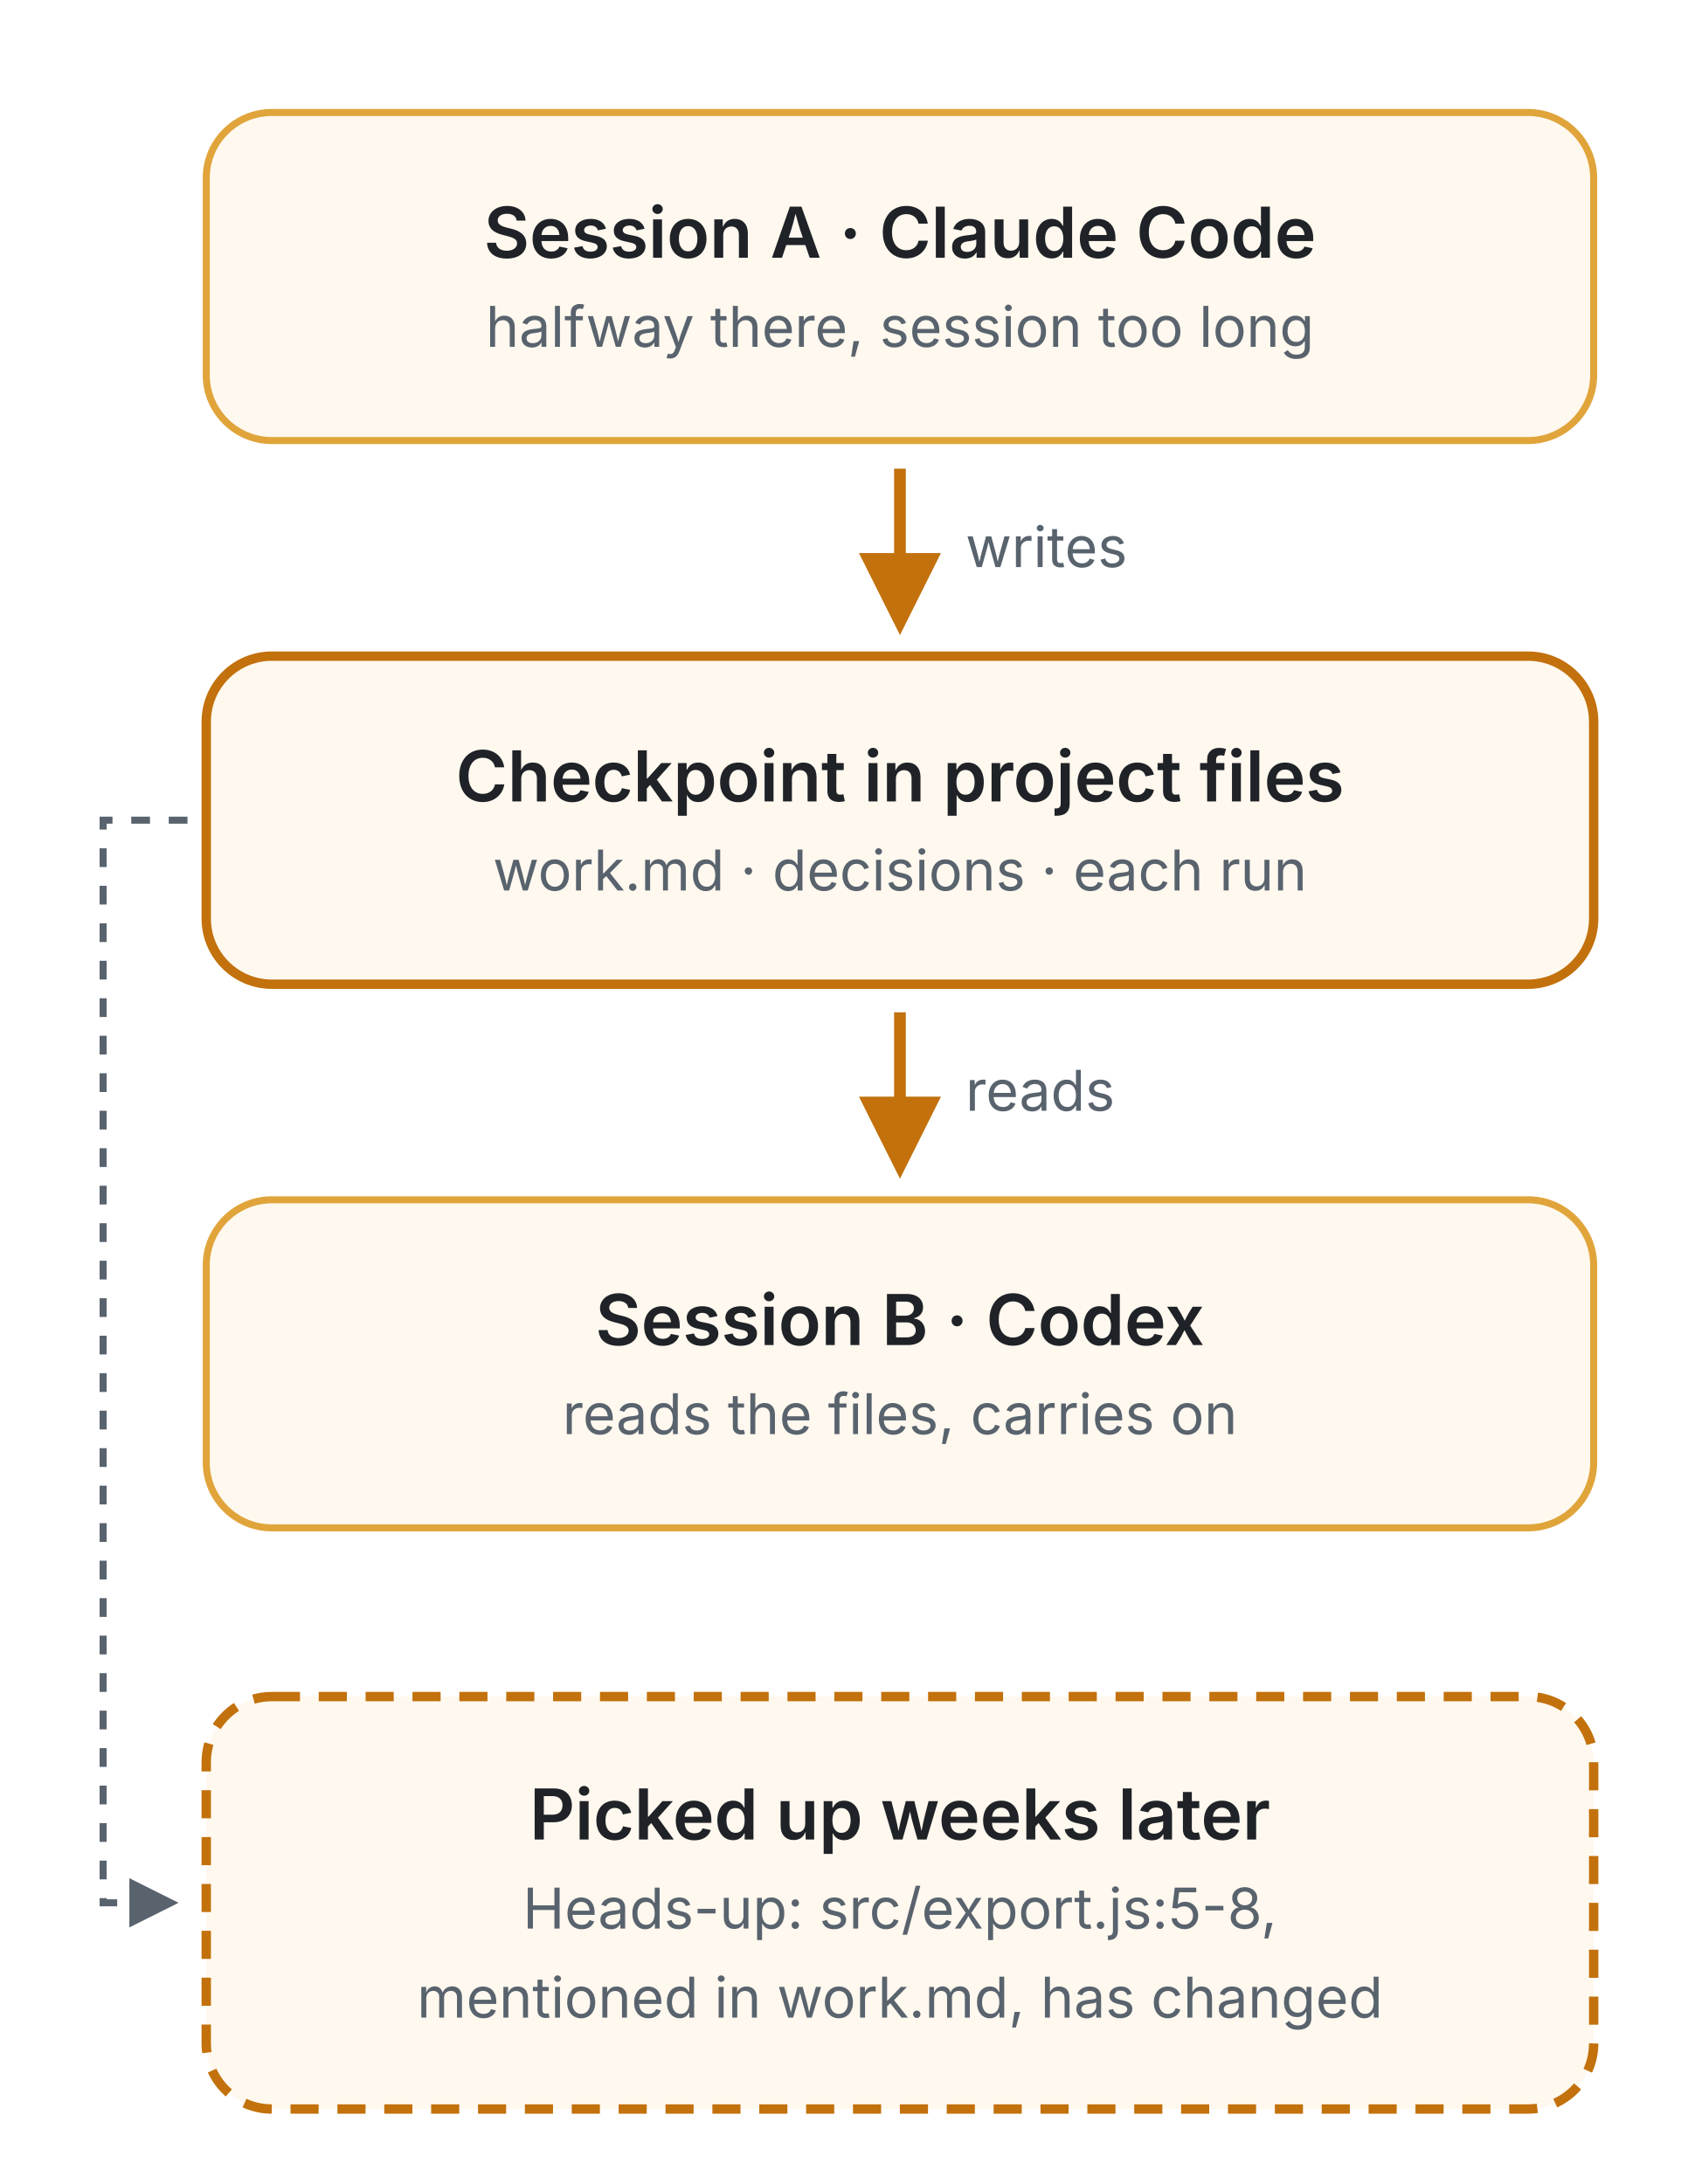
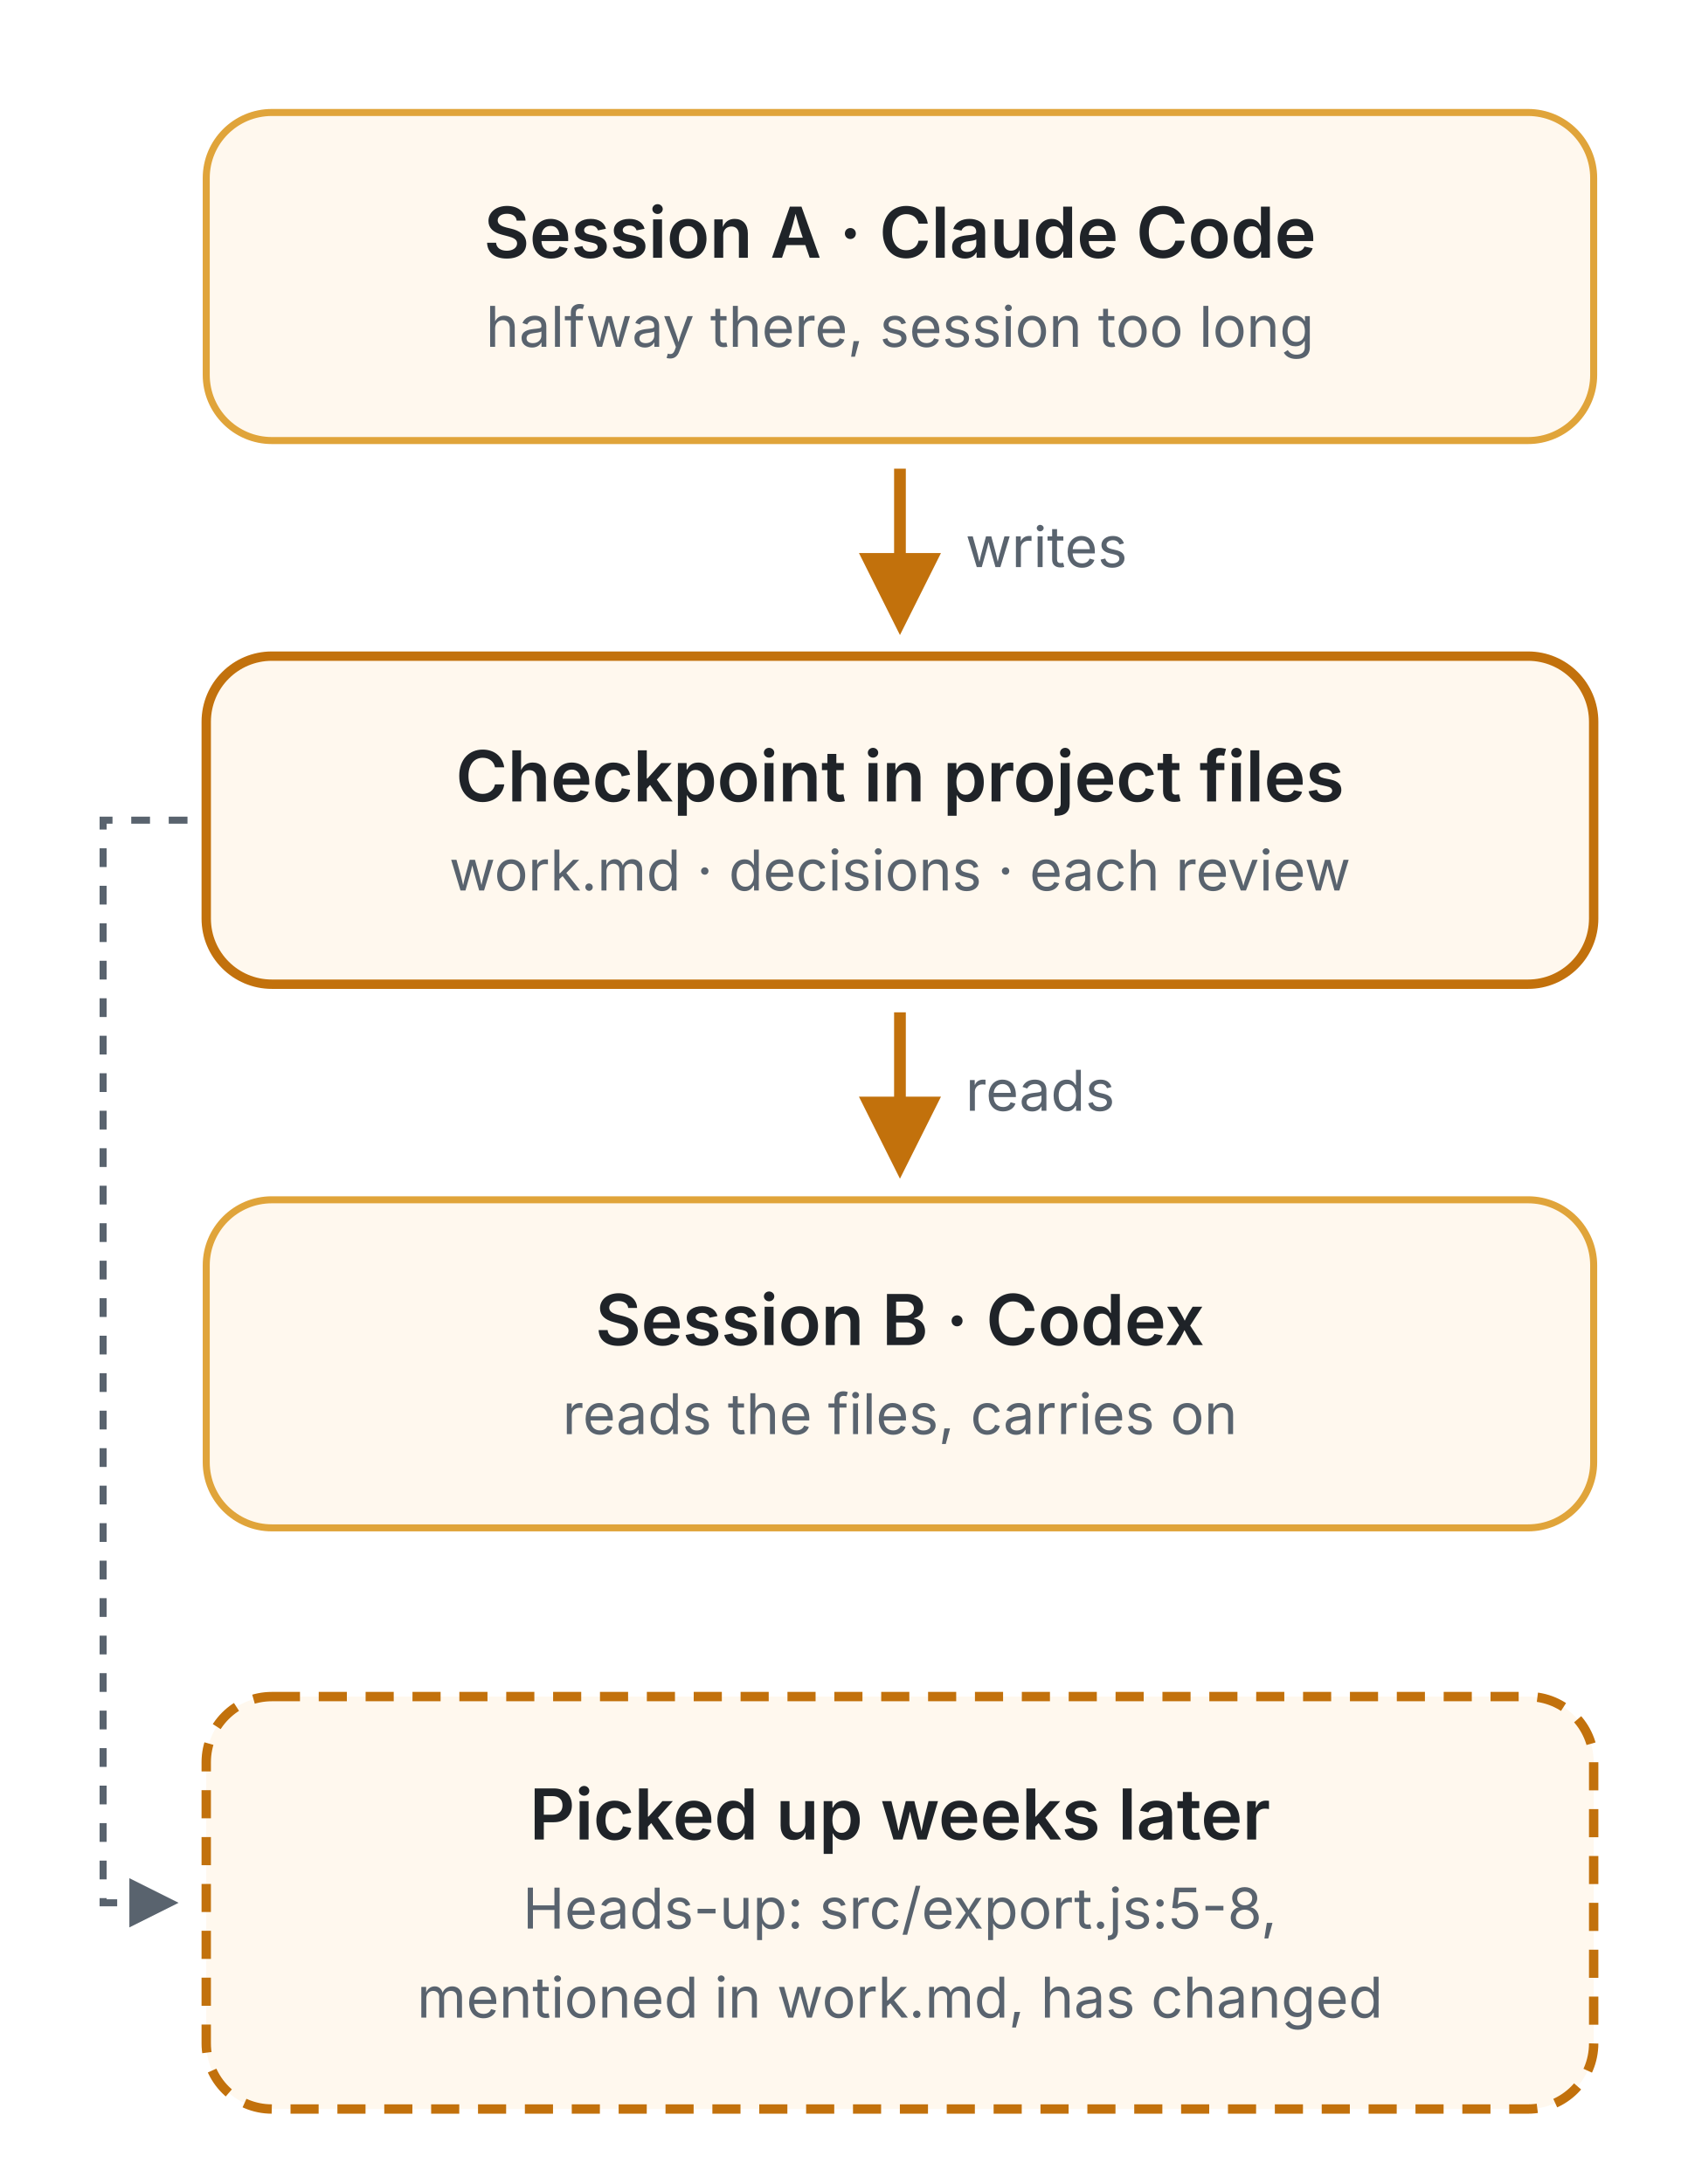
<svg xmlns="http://www.w3.org/2000/svg" width="360" height="466" viewBox="0 0 360 466" role="img">
  <defs>
    <marker id="ctx-accent" viewBox="0 0 10 10" refX="8" refY="5" markerWidth="7" markerHeight="7" orient="auto-start-reverse">
      <path d="M 0 0 L 10 5 L 0 10 z" fill="#c2710c" />
    </marker>
    <marker id="ctx-muted" viewBox="0 0 10 10" refX="8" refY="5" markerWidth="7" markerHeight="7" orient="auto-start-reverse">
      <path d="M 0 0 L 10 5 L 0 10 z" fill="#59636e" />
    </marker>
  </defs>
  <rect x="44" y="24" width="296" height="70" rx="14" fill="#fff8ee" stroke="#e0a43a" stroke-width="1.5" />
  <text x="192" y="55" text-anchor="middle" font-family="-apple-system, 'Segoe UI', 'PingFang SC', 'Hiragino Sans GB', 'Noto Sans SC', sans-serif" font-size="15" font-weight="600" fill="#1f2328">Session A · Claude Code</text>
  <text x="192" y="74" text-anchor="middle" font-family="-apple-system, 'Segoe UI', 'PingFang SC', 'Hiragino Sans GB', 'Noto Sans SC', sans-serif" font-size="12" fill="#59636e">halfway there, session too long</text>
  <rect x="44" y="140" width="296" height="70" rx="14" fill="#fff8ee" stroke="#c2710c" stroke-width="2" />
  <text x="192" y="171" text-anchor="middle" font-family="-apple-system, 'Segoe UI', 'PingFang SC', 'Hiragino Sans GB', 'Noto Sans SC', sans-serif" font-size="15" font-weight="600" fill="#1f2328">Checkpoint in project files</text>
-   <text x="192" y="190" text-anchor="middle" font-family="-apple-system, 'Segoe UI', 'PingFang SC', 'Hiragino Sans GB', 'Noto Sans SC', sans-serif" font-size="12" fill="#59636e">work.md · decisions · each run</text>
+   <text x="192" y="190" text-anchor="middle" font-family="-apple-system, 'Segoe UI', 'PingFang SC', 'Hiragino Sans GB', 'Noto Sans SC', sans-serif" font-size="12" fill="#59636e">work.md · decisions · each review</text>
  <rect x="44" y="256" width="296" height="70" rx="14" fill="#fff8ee" stroke="#e0a43a" stroke-width="1.5" />
  <text x="192" y="287" text-anchor="middle" font-family="-apple-system, 'Segoe UI', 'PingFang SC', 'Hiragino Sans GB', 'Noto Sans SC', sans-serif" font-size="15" font-weight="600" fill="#1f2328">Session B · Codex</text>
  <text x="192" y="306" text-anchor="middle" font-family="-apple-system, 'Segoe UI', 'PingFang SC', 'Hiragino Sans GB', 'Noto Sans SC', sans-serif" font-size="12" fill="#59636e">reads the files, carries on</text>
  <line x1="192" y1="100" x2="192" y2="132" stroke="#c2710c" stroke-width="2.5" marker-end="url(#ctx-accent)" />
  <text x="206" y="121" text-anchor="start" font-family="-apple-system, 'Segoe UI', 'PingFang SC', 'Hiragino Sans GB', 'Noto Sans SC', sans-serif" font-size="12" fill="#59636e">writes</text>
  <line x1="192" y1="216" x2="192" y2="248" stroke="#c2710c" stroke-width="2.5" marker-end="url(#ctx-accent)" />
  <text x="206" y="237" text-anchor="start" font-family="-apple-system, 'Segoe UI', 'PingFang SC', 'Hiragino Sans GB', 'Noto Sans SC', sans-serif" font-size="12" fill="#59636e">reads</text>
  <path d="M 40 175 H 22 V 406 H 36" fill="none" stroke="#59636e" stroke-width="1.5" stroke-dasharray="4 4" marker-end="url(#ctx-muted)" />
  <rect x="44" y="362" width="296" height="88" rx="14" fill="#fff8ee" stroke="#c2710c" stroke-width="2" stroke-dasharray="6 4" />
  <text x="192" y="392.5" text-anchor="middle" font-family="-apple-system, 'Segoe UI', 'PingFang SC', 'Hiragino Sans GB', 'Noto Sans SC', sans-serif" font-size="15" font-weight="600" fill="#1f2328">Picked up weeks later</text>
  <text x="192" y="411.5" text-anchor="middle" font-family="-apple-system, 'Segoe UI', 'PingFang SC', 'Hiragino Sans GB', 'Noto Sans SC', sans-serif" font-size="12" fill="#59636e">Heads-up: src/export.js:5-8,</text>
  <text x="192" y="430.5" text-anchor="middle" font-family="-apple-system, 'Segoe UI', 'PingFang SC', 'Hiragino Sans GB', 'Noto Sans SC', sans-serif" font-size="12" fill="#59636e">mentioned in work.md, has changed</text>
</svg>
